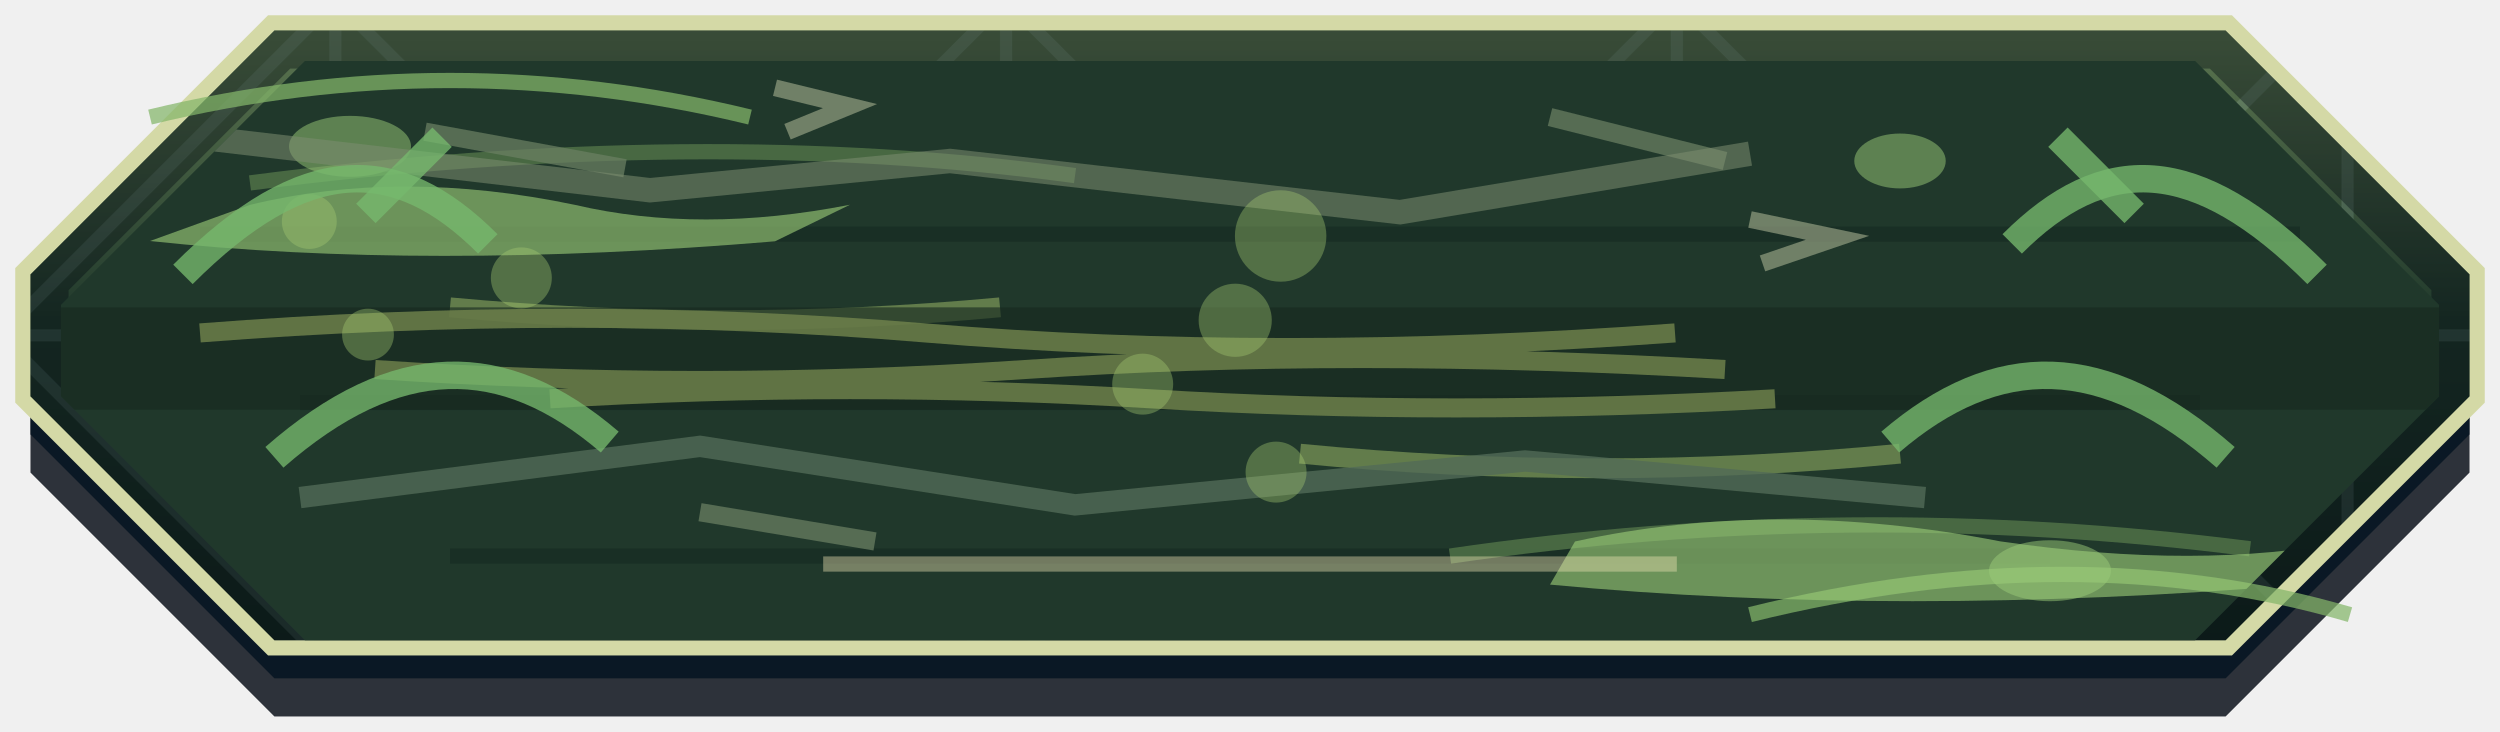
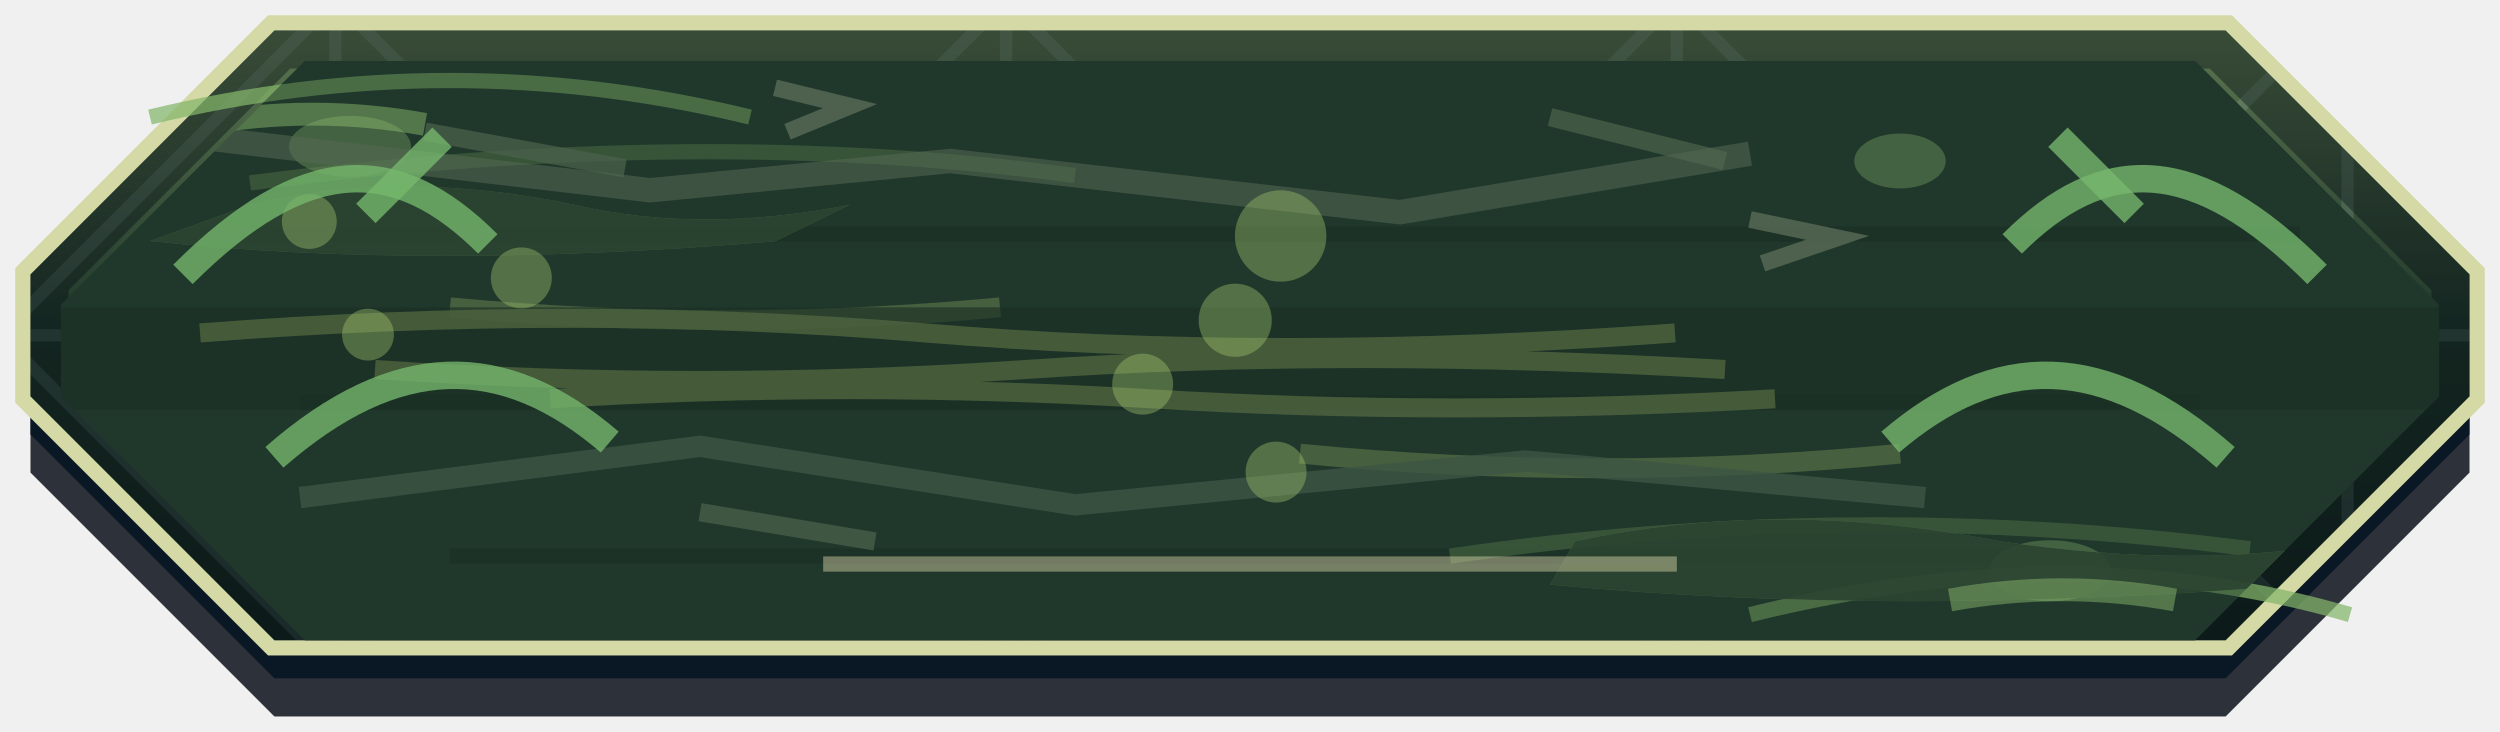
<svg xmlns="http://www.w3.org/2000/svg" width="328" height="96" viewBox="0 0 164 48" role="img" aria-label="M7 badge normal" data-style="m11-enchanted-forest@0.1.0" data-geometry-shape="chamfered-angular" data-corner-radius="2" data-end-cap-depth="16">
  <defs>
    <linearGradient id="m11-badge-164x48-normal-plate" x1="0" y1="0" x2="0" y2="1">
      <stop offset="0" stop-color="#5C7650" />
      <stop offset=".48" stop-color="#20382B" />
      <stop offset="1" stop-color="#13251E" />
    </linearGradient>
    <linearGradient id="m11-badge-164x48-normal-primary" x1="0" y1="0" x2="0" y2="1">
      <stop offset="0" stop-color="#F1E8C8" />
      <stop offset=".45" stop-color="#66D9B2" />
      <stop offset="1" stop-color="#2A856F" />
    </linearGradient>
    <linearGradient id="m11-badge-164x48-normal-energy" x1="0" y1="0" x2="1" y2="0">
      <stop offset="0" stop-color="#B8E0A5" stop-opacity="0" />
      <stop offset=".5" stop-color="#B8E0A5" stop-opacity=".86" />
      <stop offset="1" stop-color="#B8E0A5" stop-opacity="0" />
    </linearGradient>
    <pattern id="m11-badge-164x48-normal-grain" width="28" height="28" patternUnits="userSpaceOnUse">
      <circle cx="5" cy="7" r=".6" fill="#FFFFFF" fill-opacity=".12" />
      <circle cx="20" cy="15" r=".45" fill="#061321" fill-opacity=".2" />
    </pattern>
    <pattern id="m11-badge-164x48-normal-plate-pattern" width="44" height="44" patternUnits="userSpaceOnUse">
      <path d="M0 22H44M22 0V44M0 22L22 0 44 22 22 44Z" fill="none" stroke="#D8FBFF" stroke-opacity=".12" stroke-width=".8" />
    </pattern>
    <mask id="m11-badge-164x48-normal-mask">
      <path d="M18 2H146L162 18V26L146 42H18L2 26V18Z" fill="white" />
    </mask>
  </defs>
  <g opacity="1">
    <g id="m11-badge-164x48-normal-outer-shadow" data-layer="outer-shadow" transform="translate(0 5)">
      <path d="M18 2H146L162 18V26L146 42H18L2 26V18Z" fill="#020812" opacity=".82" />
    </g>
    <g id="m11-badge-164x48-normal-connected-depth" data-layer="connected-depth" transform="translate(0 2.5)">
      <path d="M18 2H146L162 18V26L146 42H18L2 26V18Z" fill="#071522" opacity=".9" />
    </g>
    <g id="m11-badge-164x48-normal-outer-frame" data-layer="outer-frame">
      <path d="M18 2H146L162 18V26L146 42H18L2 26V18Z" fill="#071421" stroke="#D4D9A6" stroke-width="2" stroke-linejoin="miter" />
    </g>
    <g id="m11-badge-164x48-normal-inner-plate-fill" data-layer="inner-plate-fill">
      <path d="M18 2H146L162 18V26L146 42H18L2 26V18Z" fill="url(#m11-badge-164x48-normal-plate)" />
    </g>
    <g id="m11-badge-164x48-normal-surface-grain" data-layer="surface-grain" data-material-source="m8-ice-grain" mask="url(#m11-badge-164x48-normal-mask)">
      <rect width="164" height="48" fill="url(#m11-badge-164x48-normal-grain)" />
    </g>
    <g id="m11-badge-164x48-normal-surface-pattern" data-layer="surface-pattern" data-material-source="m8-crystal-facet-pattern" mask="url(#m11-badge-164x48-normal-mask)">
      <rect width="164" height="48" fill="url(#m11-badge-164x48-normal-plate-pattern)" />
    </g>
    <g id="m11-badge-164x48-normal-side-bevel-shade" data-layer="side-bevel-shade" mask="url(#m11-badge-164x48-normal-mask)">
      <path d="M18 2H146L162 18V26L146 42H18L2 26V18Z" fill="none" stroke="#020812" stroke-opacity=".38" stroke-width="5" />
    </g>
    <g id="m11-badge-164x48-normal-top-bevel-highlight" data-layer="top-bevel-highlight" mask="url(#m11-badge-164x48-normal-mask)">
      <path d="M26 8H138" stroke="#FFFFFF" stroke-opacity=".55" stroke-width="3" stroke-linecap="square" />
    </g>
    <g id="m11-badge-164x48-normal-cold-edge-accent" data-layer="cold-edge-accent" data-material-source="m8-cold-edge-accent" mask="url(#m11-badge-164x48-normal-mask)">
      <rect x="16" y="6" width="132" height="8" fill="url(#m11-badge-164x48-normal-energy)" />
    </g>
    <g id="m11-badge-164x48-normal-ornament-decal" data-layer="ornament-decal" data-material-source="m7-ornament-marks" mask="url(#m11-badge-164x48-normal-mask)">
      <path d="M24 35h16M124 35h16" stroke="#E6FCFF" stroke-opacity=".5" stroke-width="2" />
    </g>
    <g id="m11-badge-material-stack" data-layer="forest-material-stack" data-material-families="weathered-stone,dark-wood,moss-lichen">
      <path d="M20 4H144L160 20V26L144 42H20L4 26V20Z" fill="#20382B" />
      <path d="M13.12 15.36H150.88M19.68 26.4H144.32M29.52 36.48H134.48" stroke="#182E24" stroke-width="1" stroke-opacity=".82" />
      <path d="M16.4 12Q45.92 8.16 70.52 11.52M95.12 36.48Q121.36 32.64 147.6 36" fill="none" stroke="#4D6E45" stroke-width="1" stroke-opacity=".9" />
      <path d="M9.84 7.68Q29.52 2.88 49.2 7.68M114.8 40.32Q136.12 35.04 154.16 40.32" fill="none" stroke="#84B66A" stroke-width="1" stroke-opacity=".72" />
    </g>
    <g id="m11-badge-material-detail" data-layer="forest-material-detail" data-material-channels="stone-chips,wood-grain,moss-mask">
      <path d="M27.88 8.64l13.12 2.4M101.68 7.68l11.48 2.88M45.92 33.6l11.48 1.92" stroke="#6B8063" stroke-width="1.2" stroke-opacity=".72" />
      <path d="M29.52 20.16q18.04 1.68 36.08 0M85.28 29.76q19.68 1.92 39.36 0" fill="none" stroke="#789356" stroke-width="1.3" stroke-opacity=".75" />
      <g fill="#9BCB78" fill-opacity=".5">
        <ellipse cx="22.96" cy="9.6" rx="4" ry="2" />
        <ellipse cx="134.48" cy="37.44" rx="4" ry="2" />
        <ellipse cx="124.64" cy="10.56" rx="3" ry="1.8" />
      </g>
    </g>
    <g id="m11-badge-material-face-depth" data-layer="forest-material-face-depth" data-material-source="shared-face-geometry">
      <clipPath id="m11-badge-face-clip">
        <path d="M20 4H144L160 20V26L144 42H20L4 26V20Z" />
      </clipPath>
      <g clip-path="url(#m11-badge-face-clip)">
        <g data-layer="forest-weathered-stone">
          <path d="M9.84 8.64l32.8 3.84 19.68 -1.92 29.52 3.36 22.96 -3.84" fill="none" stroke="#7C8D70" stroke-width="1.6" stroke-opacity=".55" />
          <path d="M19.68 32.64l26.24 -3.36 24.6 3.84 29.52 -2.88 26.24 2.4" fill="none" stroke="#526B56" stroke-width="1.4" stroke-opacity=".8" />
          <path d="M50.84 5.76l4.92 1.2 -4.1 1.68M114.8 14.4l5.74 1.2 -4.92 1.68" fill="none" stroke="#9BA687" stroke-width="1.1" stroke-opacity=".65" />
        </g>
        <g data-layer="forest-dark-wood-grain">
          <path d="M0 20.16H164V26.88H0Z" fill="#17291F" fill-opacity=".62" />
          <path d="M13.12 21.84q24.6 -1.92 47.56 0t49.2 0M24.6 24.24q21.32 1.44 42.64 0t45.92 0M36.08 26.16q19.68 -1.2 39.36 0t41 0" fill="none" stroke="#72854C" stroke-width="1.25" stroke-opacity=".8" />
        </g>
        <g data-layer="forest-moss-growth-mask" fill="#9BCB78" fill-opacity=".62">
          <path d="M16.4 13.44q9.84 -2.4 21.32 0q8.2 1.92 18.04 -.01l-4.92 2.4q-22.96 1.92 -41 -.02Z" />
          <path d="M103.32 35.52q13.12 -2.88 27.88 -.01q13.12 1.92 22.96 -.03l-3.28 2.88q-26.24 2.16 -49.2 -.01Z" />
        </g>
      </g>
    </g>
+     <g id="m11-badge-material-restraint" data-layer="forest-material-restraint" data-restraint="edge-anchored-low-opacity">
+       <clipPath id="m11-badge-restraint-clip">
+         <path d="M20 4H144L160 20V26L144 42H20L4 26V20Z" />
+       </clipPath>
+       <g clip-path="url(#m11-badge-restraint-clip)">
+         <path d="M0 0H164V48H0Z" fill="#20382B" fill-opacity=".42" />
+         <g data-layer="forest-moss-edge-anchor" fill="#20382B" fill-opacity=".78">
+           <path d="M16.4 13.44q9.84 -2.4 21.32 0q8.2 1.92 18.04 -.01l-4.92 2.4q-22.96 1.92 -41 -.02Z" />
+           <path d="M103.32 35.52q13.12 -2.88 27.88 -.01q13.12 1.92 22.96 -.03l-3.28 2.88q-26.24 2.16 -49.2 -.01Z" />
+         </g>
+         <path d="M13.12 8.16q7.38 -1.344 14.76 0M127.92 39.36q7.38 -1.344 14.76 0" fill="none" stroke="#9BCB78" stroke-width="1.5" stroke-opacity=".42" />
+       </g>
+     </g>
    <g id="m11-badge-moss-variation" data-layer="forest-variation" data-variation-seed="51731" data-variation-baseline="false" fill="#A6CC72" fill-opacity=".38">
      <circle cx="84.01" cy="15.48" r="3.0" />
      <circle cx="81.03" cy="21.01" r="2.4" />
      <circle cx="20.29" cy="14.53" r="1.8" />
      <circle cx="34.20" cy="18.23" r="2.0" />
      <circle cx="74.96" cy="25.20" r="2.0" />
      <circle cx="83.71" cy="30.97" r="2.0" />
      <circle cx="24.14" cy="21.95" r="1.7" />
    </g>
    <g id="m11-badge-leaf-vine-ornament" data-layer="forest-ornament" data-ornament="leaf-vine" data-ornament-count="4" fill="none" stroke="#76B86D" stroke-opacity=".78" stroke-width="1.8">
      <path d="M12 18c8-8 14-8 20-2M152 18c-8-8-14-8-20-2M18 30c8-7 15-7 22-1M146 30c-8-7-15-7-22-1" />
      <path d="M24 14l5-5M140 14l-5-5" />
    </g>
    <g id="m11-badge-parchment-typography" data-layer="forest-typography" data-typography-preset="m11-parchment-sage-action" data-semantic-text="required">
      <path d="M54 37h56" stroke="#EDE3B4" stroke-opacity=".42" />
    </g>
    <g id="m11-enchanted-forest-badge-content" data-layer="content" data-slot="editable-badge-content" data-safe-x="30" data-safe-y="8" data-safe-width="104" data-safe-height="30" />
  </g>
</svg>
